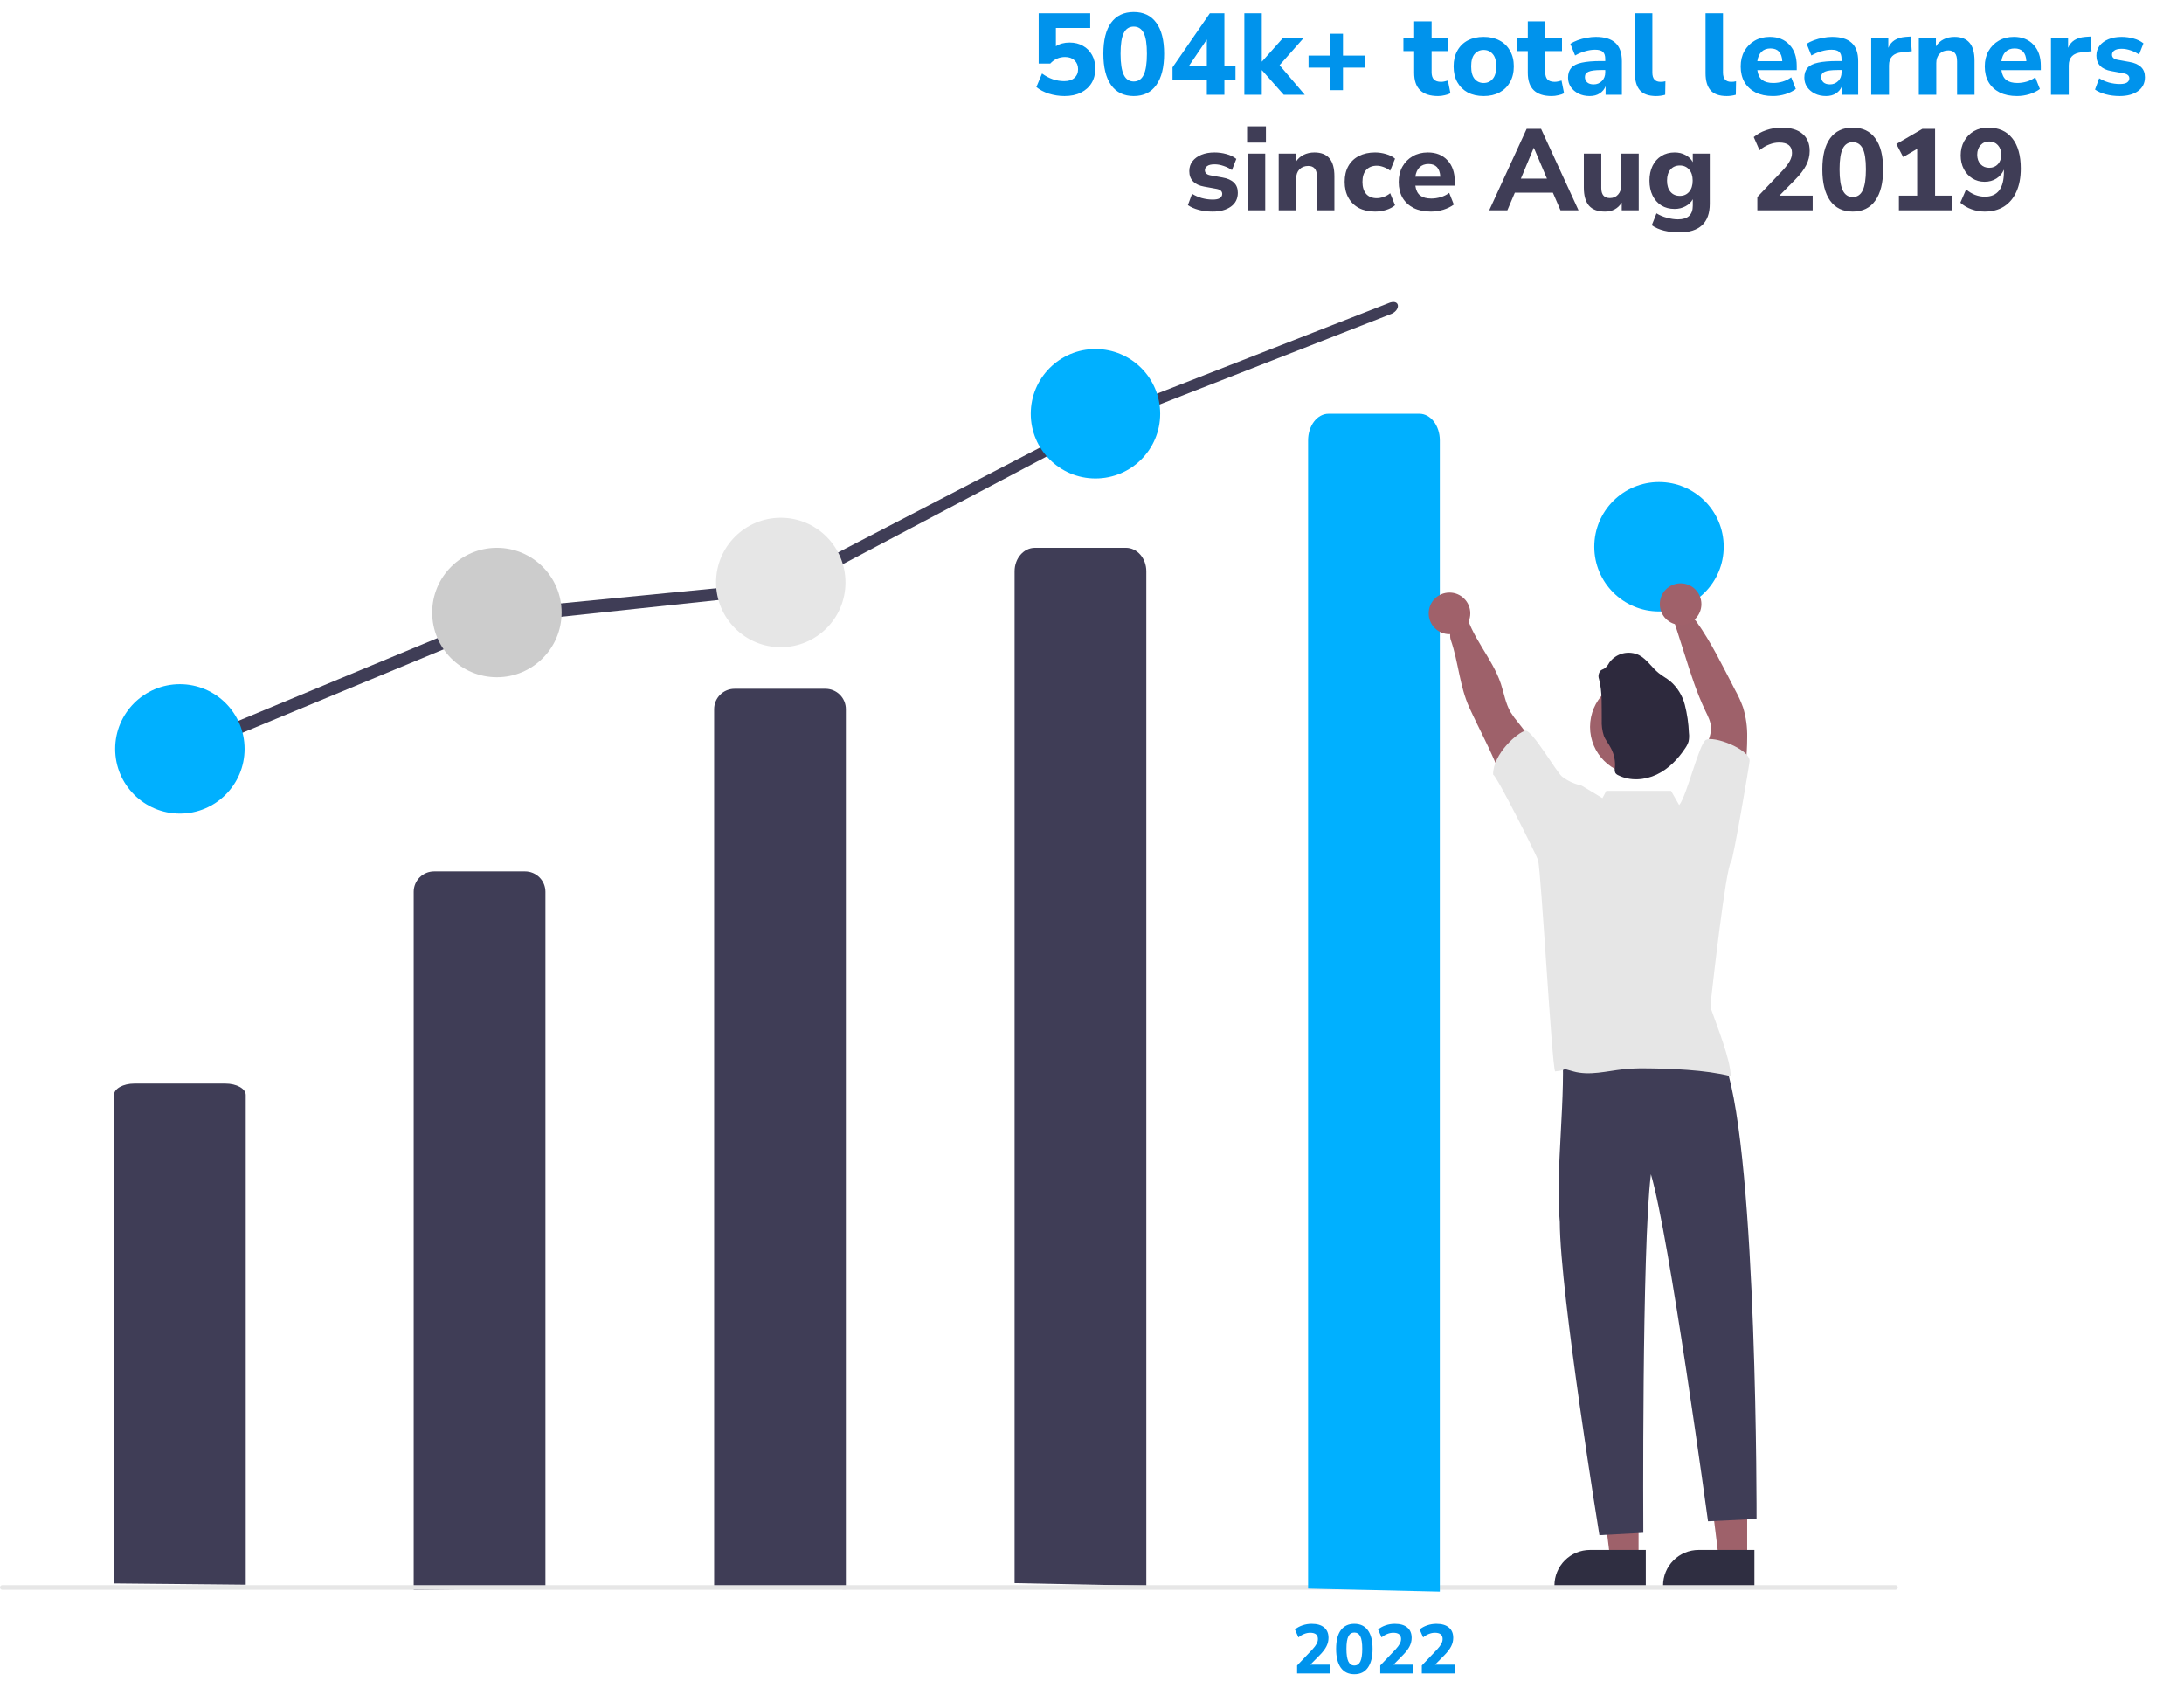
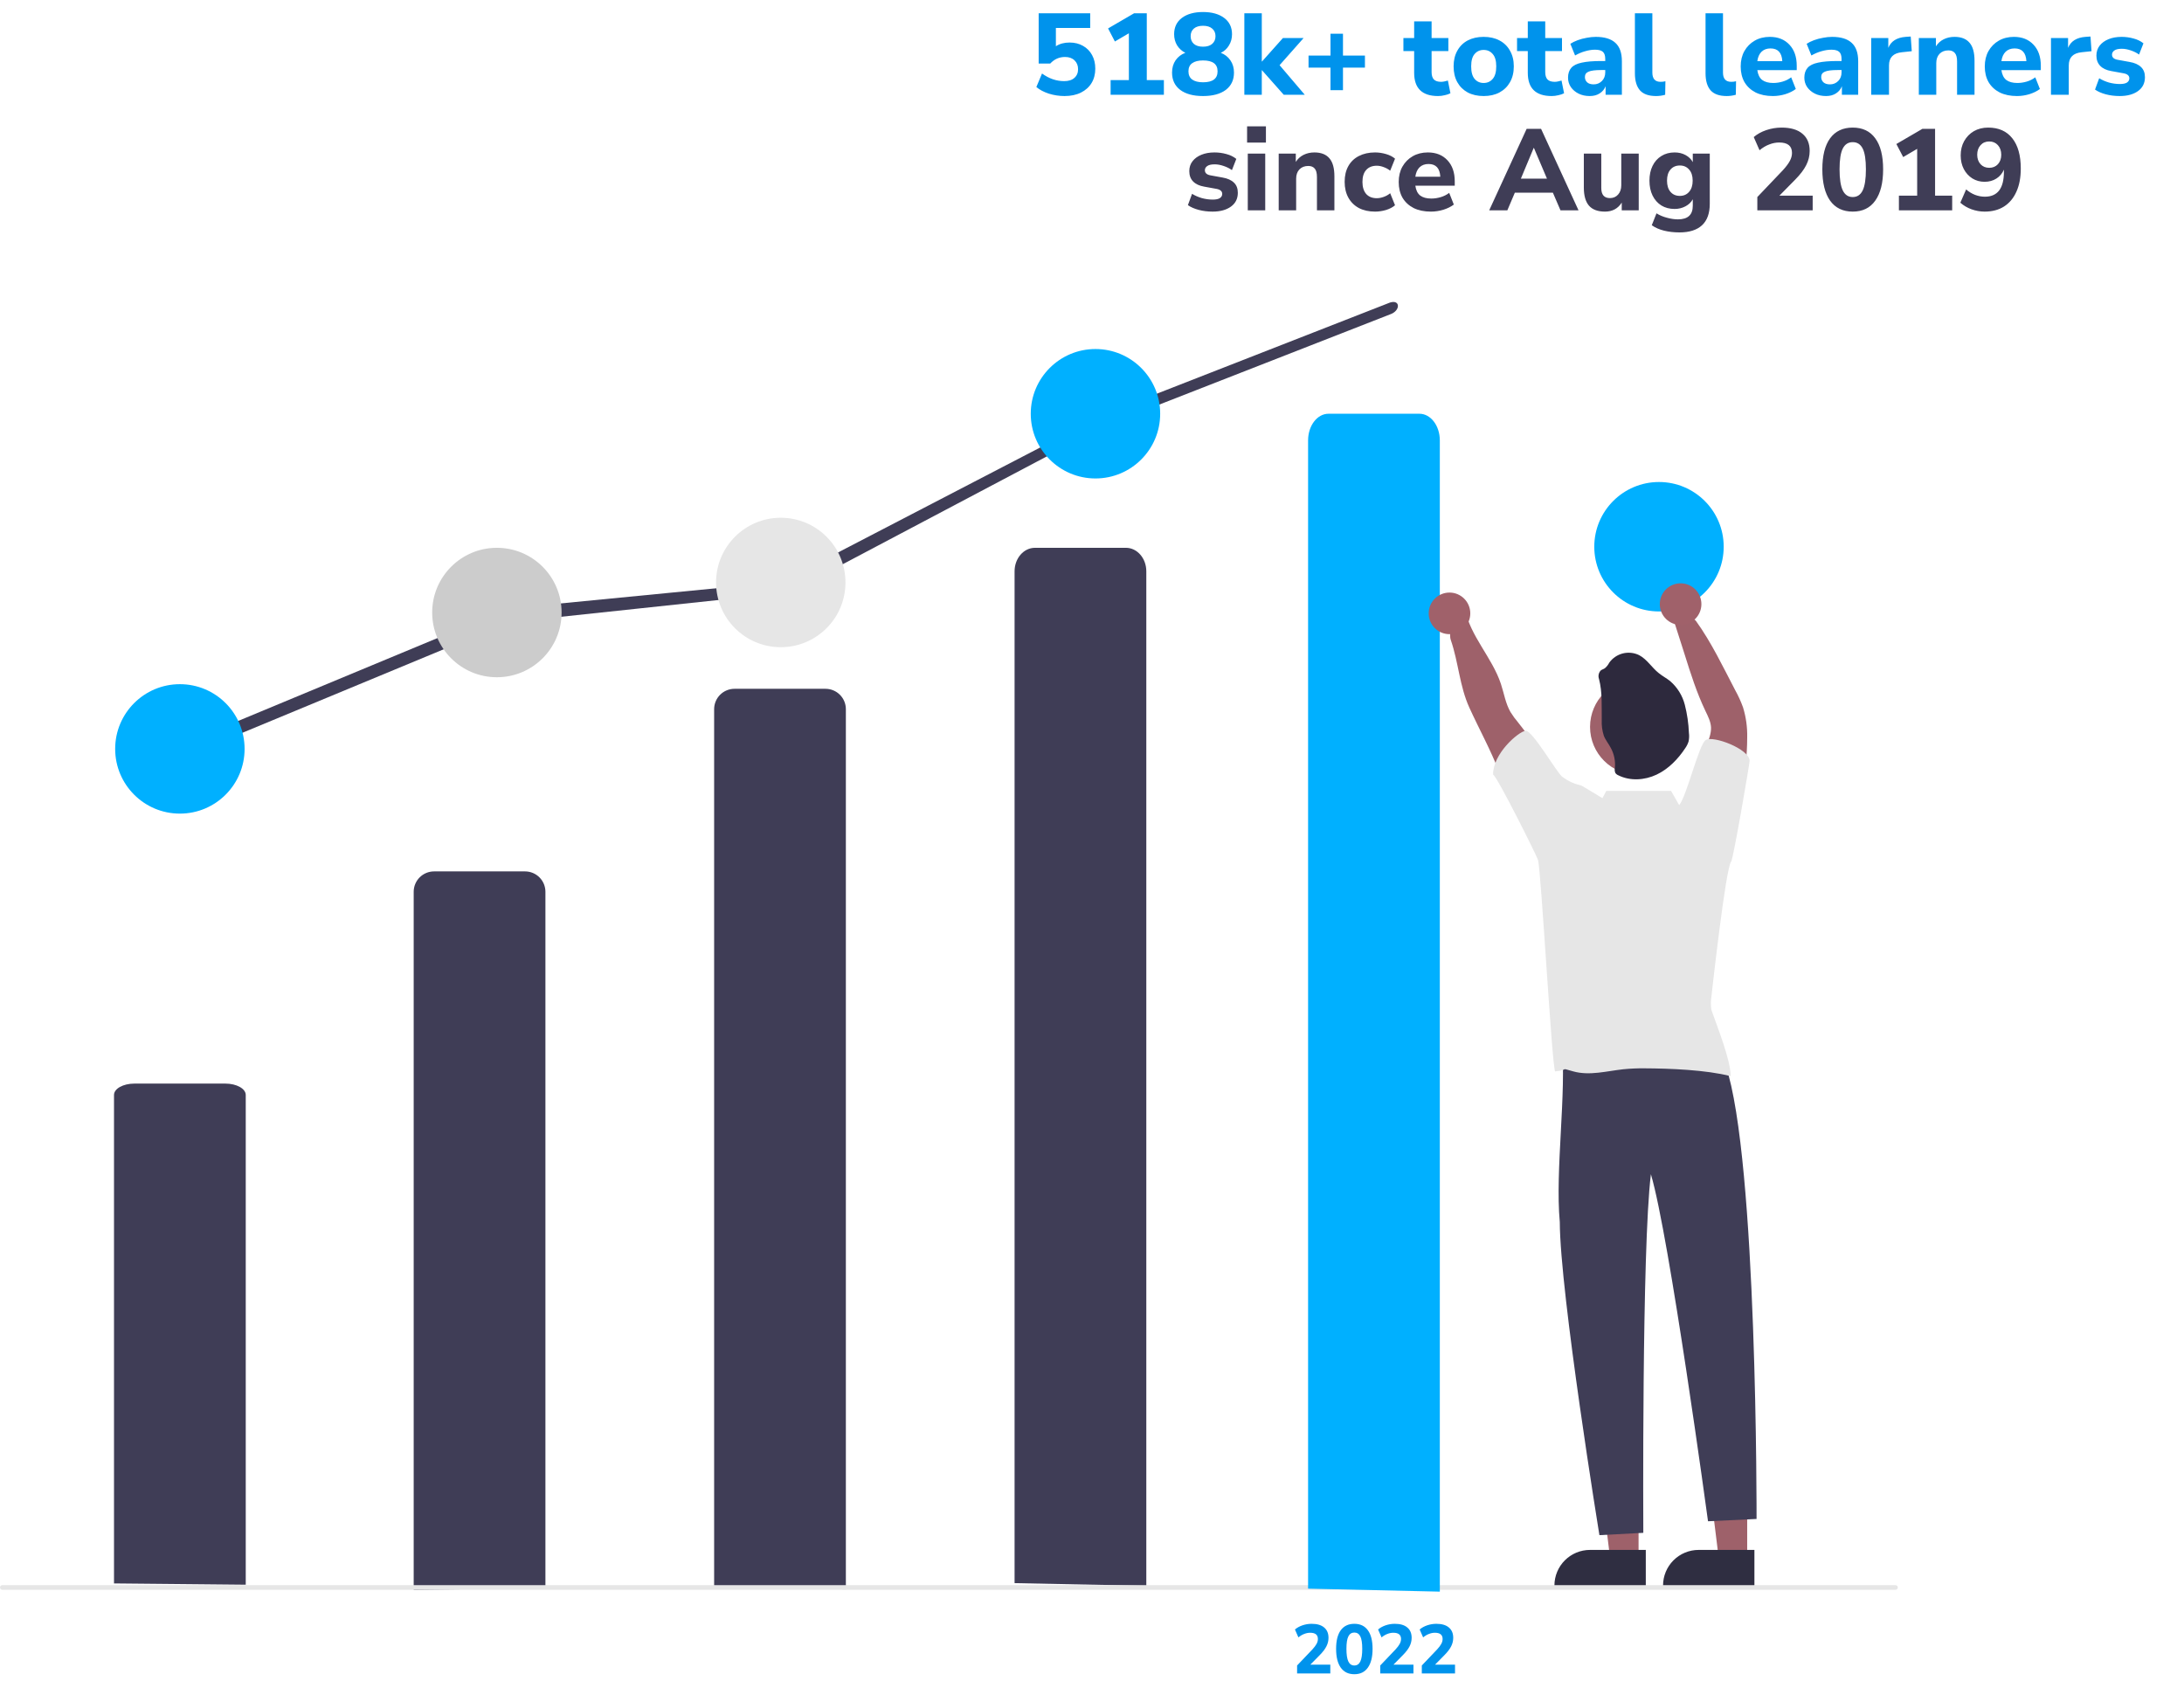
<svg xmlns="http://www.w3.org/2000/svg" width="945" height="733" viewBox="0 0 945 733" fill="none">
-   <path d="M460.624 41.55C458.291 41.55 456.008 41.2 453.774 40.5C451.574 39.767 449.791 38.817 448.424 37.65L450.874 31.8C453.874 34 457.074 35.1 460.474 35.1C462.374 35.1 463.841 34.633 464.874 33.7C465.941 32.767 466.474 31.517 466.474 29.95C466.474 28.35 465.958 27.067 464.924 26.1C463.924 25.133 462.558 24.65 460.824 24.65C458.324 24.65 456.191 25.6 454.424 27.5H449.424V5.75H471.724V12.1H456.874V20C458.508 18.933 460.474 18.4 462.774 18.4C465.008 18.4 466.958 18.883 468.624 19.85C470.291 20.783 471.591 22.1 472.524 23.8C473.458 25.5 473.924 27.467 473.924 29.7C473.924 32.067 473.391 34.133 472.324 35.9C471.258 37.667 469.724 39.05 467.724 40.05C465.724 41.05 463.358 41.55 460.624 41.55ZM490.555 41.55C486.288 41.55 483.021 39.967 480.755 36.8C478.521 33.633 477.405 29.117 477.405 23.25C477.405 17.383 478.521 12.917 480.755 9.85C483.021 6.75 486.288 5.2 490.555 5.2C494.821 5.2 498.071 6.75 500.305 9.85C502.571 12.917 503.705 17.383 503.705 23.25C503.705 29.117 502.571 33.633 500.305 36.8C498.071 39.967 494.821 41.55 490.555 41.55ZM490.555 35.25C492.488 35.25 493.921 34.3 494.855 32.4C495.788 30.467 496.255 27.417 496.255 23.25C496.255 19.083 495.788 16.083 494.855 14.25C493.921 12.417 492.488 11.5 490.555 11.5C488.621 11.5 487.188 12.417 486.255 14.25C485.321 16.083 484.855 19.083 484.855 23.25C484.855 27.417 485.321 30.467 486.255 32.4C487.188 34.3 488.621 35.25 490.555 35.25ZM522.185 41V34.7H507.335V29.15L523.485 5.75H529.785V28.6H534.585V34.7H529.785V41H522.185ZM522.185 28.6V17.1L514.385 28.6H522.185ZM538.416 41V5.75H545.966V26.6H546.066L555.116 16.45H564.066L553.666 28.2L564.566 41H555.466L546.066 30.4H545.966V41H538.416ZM575.696 39V29.25H566.196V24.05H575.696V14.6H581.096V24.05H590.596V29.25H581.096V39H575.696ZM622.243 41.55C615.343 41.55 611.893 38.2 611.893 31.5V22.1H607.243V16.45H611.893V9.25H619.443V16.45H626.693V22.1H619.443V31.2C619.443 32.6 619.76 33.65 620.393 34.35C621.06 35.05 622.11 35.4 623.543 35.4C623.976 35.4 624.426 35.35 624.893 35.25C625.393 35.15 625.926 35.017 626.493 34.85L627.593 40.35C626.893 40.717 626.06 41 625.093 41.2C624.126 41.433 623.176 41.55 622.243 41.55ZM641.964 41.55C639.33 41.55 637.03 41.033 635.064 40C633.13 38.933 631.63 37.45 630.564 35.55C629.497 33.617 628.964 31.333 628.964 28.7C628.964 26.1 629.497 23.85 630.564 21.95C631.63 20.017 633.13 18.533 635.064 17.5C637.03 16.467 639.33 15.95 641.964 15.95C644.597 15.95 646.88 16.467 648.814 17.5C650.78 18.533 652.297 20.017 653.364 21.95C654.464 23.85 655.014 26.1 655.014 28.7C655.014 31.333 654.464 33.617 653.364 35.55C652.297 37.45 650.78 38.933 648.814 40C646.88 41.033 644.597 41.55 641.964 41.55ZM641.964 35.9C643.564 35.9 644.864 35.317 645.864 34.15C646.897 32.983 647.414 31.167 647.414 28.7C647.414 26.267 646.897 24.483 645.864 23.35C644.864 22.183 643.564 21.6 641.964 21.6C640.364 21.6 639.064 22.183 638.064 23.35C637.064 24.483 636.564 26.267 636.564 28.7C636.564 31.167 637.064 32.983 638.064 34.15C639.064 35.317 640.364 35.9 641.964 35.9ZM671.413 41.55C664.513 41.55 661.063 38.2 661.063 31.5V22.1H656.413V16.45H661.063V9.25H668.613V16.45H675.863V22.1H668.613V31.2C668.613 32.6 668.93 33.65 669.563 34.35C670.23 35.05 671.28 35.4 672.713 35.4C673.146 35.4 673.596 35.35 674.063 35.25C674.563 35.15 675.096 35.017 675.663 34.85L676.763 40.35C676.063 40.717 675.23 41 674.263 41.2C673.296 41.433 672.346 41.55 671.413 41.55ZM687.878 41.55C686.044 41.55 684.428 41.2 683.028 40.5C681.628 39.8 680.511 38.85 679.678 37.65C678.878 36.45 678.478 35.1 678.478 33.6C678.478 31.833 678.944 30.417 679.878 29.35C680.811 28.283 682.328 27.533 684.428 27.1C686.528 26.633 689.311 26.4 692.778 26.4H694.578V25.55C694.578 24.083 694.244 23.05 693.578 22.45C692.911 21.817 691.778 21.5 690.178 21.5C688.844 21.5 687.428 21.717 685.928 22.15C684.461 22.55 682.994 23.167 681.528 24L679.478 18.95C680.344 18.383 681.394 17.867 682.628 17.4C683.894 16.933 685.211 16.583 686.578 16.35C687.944 16.083 689.244 15.95 690.478 15.95C694.278 15.95 697.111 16.817 698.978 18.55C700.844 20.25 701.778 22.9 701.778 26.5V41H694.728V37.3C694.228 38.6 693.378 39.633 692.178 40.4C691.011 41.167 689.578 41.55 687.878 41.55ZM689.578 36.5C690.978 36.5 692.161 36.017 693.128 35.05C694.094 34.083 694.578 32.833 694.578 31.3V30.3H692.828C690.261 30.3 688.444 30.533 687.378 31C686.311 31.433 685.778 32.2 685.778 33.3C685.778 34.233 686.094 35 686.728 35.6C687.394 36.2 688.344 36.5 689.578 36.5ZM716.56 41.55C713.393 41.55 711.076 40.733 709.61 39.1C708.143 37.433 707.41 34.967 707.41 31.7V5.75H714.96V31.4C714.96 34.067 716.143 35.4 718.51 35.4C718.876 35.4 719.226 35.383 719.56 35.35C719.926 35.317 720.276 35.25 720.61 35.15L720.51 41C719.243 41.367 717.926 41.55 716.56 41.55ZM747.126 41.55C743.96 41.55 741.643 40.733 740.176 39.1C738.71 37.433 737.976 34.967 737.976 31.7V5.75H745.526V31.4C745.526 34.067 746.71 35.4 749.076 35.4C749.443 35.4 749.793 35.383 750.126 35.35C750.493 35.317 750.843 35.25 751.176 35.15L751.076 41C749.81 41.367 748.493 41.55 747.126 41.55ZM767.132 41.55C764.232 41.55 761.732 41.033 759.632 40C757.566 38.933 755.966 37.45 754.832 35.55C753.732 33.617 753.182 31.35 753.182 28.75C753.182 26.217 753.716 24 754.782 22.1C755.882 20.167 757.366 18.667 759.232 17.6C761.132 16.5 763.316 15.95 765.782 15.95C769.349 15.95 772.182 17.083 774.282 19.35C776.382 21.583 777.432 24.617 777.432 28.45V30.35H760.382C760.649 32.283 761.349 33.7 762.482 34.6C763.649 35.467 765.249 35.9 767.282 35.9C768.616 35.9 769.966 35.7 771.332 35.3C772.699 34.9 773.932 34.283 775.032 33.45L777.032 38.5C775.799 39.433 774.282 40.183 772.482 40.75C770.716 41.283 768.932 41.55 767.132 41.55ZM766.082 20.95C764.482 20.95 763.182 21.433 762.182 22.4C761.216 23.367 760.616 24.717 760.382 26.45H771.182C770.982 22.783 769.282 20.95 766.082 20.95ZM790.124 41.55C788.29 41.55 786.674 41.2 785.274 40.5C783.874 39.8 782.757 38.85 781.924 37.65C781.124 36.45 780.724 35.1 780.724 33.6C780.724 31.833 781.19 30.417 782.124 29.35C783.057 28.283 784.574 27.533 786.674 27.1C788.774 26.633 791.557 26.4 795.024 26.4H796.824V25.55C796.824 24.083 796.49 23.05 795.824 22.45C795.157 21.817 794.024 21.5 792.424 21.5C791.09 21.5 789.674 21.717 788.174 22.15C786.707 22.55 785.24 23.167 783.774 24L781.724 18.95C782.59 18.383 783.64 17.867 784.874 17.4C786.14 16.933 787.457 16.583 788.824 16.35C790.19 16.083 791.49 15.95 792.724 15.95C796.524 15.95 799.357 16.817 801.224 18.55C803.09 20.25 804.024 22.9 804.024 26.5V41H796.974V37.3C796.474 38.6 795.624 39.633 794.424 40.4C793.257 41.167 791.824 41.55 790.124 41.55ZM791.824 36.5C793.224 36.5 794.407 36.017 795.374 35.05C796.34 34.083 796.824 32.833 796.824 31.3V30.3H795.074C792.507 30.3 790.69 30.533 789.624 31C788.557 31.433 788.024 32.2 788.024 33.3C788.024 34.233 788.34 35 788.974 35.6C789.64 36.2 790.59 36.5 791.824 36.5ZM809.656 41V16.45H817.056V20.7C818.223 17.833 820.723 16.25 824.556 15.95L826.756 15.8L827.206 22.15L822.956 22.6C819.223 22.967 817.356 24.867 817.356 28.3V41H809.656ZM830.261 41V16.45H837.661V20.05C838.495 18.717 839.611 17.7 841.011 17C842.411 16.3 843.978 15.95 845.711 15.95C848.611 15.95 850.778 16.8 852.211 18.5C853.645 20.167 854.361 22.75 854.361 26.25V41H846.811V26.6C846.811 24.9 846.495 23.683 845.861 22.95C845.228 22.183 844.295 21.8 843.061 21.8C841.461 21.8 840.178 22.3 839.211 23.3C838.278 24.3 837.811 25.633 837.811 27.3V41H830.261ZM872.748 41.55C869.848 41.55 867.348 41.033 865.248 40C863.181 38.933 861.581 37.45 860.448 35.55C859.348 33.617 858.798 31.35 858.798 28.75C858.798 26.217 859.331 24 860.398 22.1C861.498 20.167 862.981 18.667 864.848 17.6C866.748 16.5 868.931 15.95 871.398 15.95C874.964 15.95 877.798 17.083 879.898 19.35C881.998 21.583 883.048 24.617 883.048 28.45V30.35H865.998C866.264 32.283 866.964 33.7 868.098 34.6C869.264 35.467 870.864 35.9 872.898 35.9C874.231 35.9 875.581 35.7 876.948 35.3C878.314 34.9 879.548 34.283 880.648 33.45L882.648 38.5C881.414 39.433 879.898 40.183 878.098 40.75C876.331 41.283 874.548 41.55 872.748 41.55ZM871.698 20.95C870.098 20.95 868.798 21.433 867.798 22.4C866.831 23.367 866.231 24.717 865.998 26.45H876.798C876.598 22.783 874.898 20.95 871.698 20.95ZM887.439 41V16.45H894.839V20.7C896.006 17.833 898.506 16.25 902.339 15.95L904.539 15.8L904.989 22.15L900.739 22.6C897.006 22.967 895.139 24.867 895.139 28.3V41H887.439ZM917.2 41.55C915.034 41.55 913.017 41.3 911.15 40.8C909.284 40.3 907.734 39.617 906.5 38.75L908.3 33.85C909.534 34.617 910.934 35.233 912.5 35.7C914.1 36.133 915.684 36.35 917.25 36.35C918.65 36.35 919.684 36.133 920.35 35.7C921.017 35.233 921.35 34.633 921.35 33.9C921.35 32.733 920.5 32 918.8 31.7L913.55 30.75C911.45 30.383 909.85 29.633 908.75 28.5C907.65 27.367 907.1 25.883 907.1 24.05C907.1 22.383 907.567 20.95 908.5 19.75C909.434 18.55 910.717 17.617 912.35 16.95C913.984 16.283 915.867 15.95 918 15.95C919.767 15.95 921.484 16.183 923.15 16.65C924.817 17.083 926.25 17.783 927.45 18.75L925.55 23.6C924.55 22.867 923.35 22.267 921.95 21.8C920.584 21.333 919.3 21.1 918.1 21.1C916.6 21.1 915.517 21.35 914.85 21.85C914.184 22.317 913.85 22.917 913.85 23.65C913.85 24.817 914.634 25.55 916.2 25.85L921.45 26.8C923.617 27.167 925.267 27.9 926.4 29C927.534 30.067 928.1 31.533 928.1 33.4C928.1 35.967 927.1 37.967 925.1 39.4C923.1 40.833 920.467 41.55 917.2 41.55Z" fill="#0093EC" />
+   <path d="M460.624 41.55C458.291 41.55 456.008 41.2 453.774 40.5C451.574 39.767 449.791 38.817 448.424 37.65L450.874 31.8C453.874 34 457.074 35.1 460.474 35.1C462.374 35.1 463.841 34.633 464.874 33.7C465.941 32.767 466.474 31.517 466.474 29.95C466.474 28.35 465.958 27.067 464.924 26.1C463.924 25.133 462.558 24.65 460.824 24.65C458.324 24.65 456.191 25.6 454.424 27.5H449.424V5.75H471.724V12.1H456.874V20C458.508 18.933 460.474 18.4 462.774 18.4C465.008 18.4 466.958 18.883 468.624 19.85C470.291 20.783 471.591 22.1 472.524 23.8C473.458 25.5 473.924 27.467 473.924 29.7C473.924 32.067 473.391 34.133 472.324 35.9C471.258 37.667 469.724 39.05 467.724 40.05C465.724 41.05 463.358 41.55 460.624 41.55ZM480.555 41V34.65H488.455V14.4L482.405 17.95L479.455 12.3L490.705 5.75H496.205V34.65H503.605V41H480.555ZM520.535 41.55C516.335 41.55 513.052 40.667 510.685 38.9C508.318 37.1 507.135 34.6 507.135 31.4C507.135 29.333 507.652 27.55 508.685 26.05C509.752 24.55 511.152 23.483 512.885 22.85C511.418 22.117 510.235 21.05 509.335 19.65C508.468 18.217 508.035 16.6 508.035 14.8C508.035 11.8 509.152 9.45 511.385 7.75C513.652 6.05 516.702 5.2 520.535 5.2C524.368 5.2 527.418 6.05 529.685 7.75C531.952 9.45 533.085 11.8 533.085 14.8C533.085 16.633 532.635 18.267 531.735 19.7C530.868 21.133 529.702 22.183 528.235 22.85C529.968 23.517 531.352 24.6 532.385 26.1C533.418 27.6 533.935 29.367 533.935 31.4C533.935 34.6 532.752 37.1 530.385 38.9C528.018 40.667 524.735 41.55 520.535 41.55ZM520.535 20.2C522.235 20.2 523.552 19.8 524.485 19C525.452 18.167 525.935 17.05 525.935 15.65C525.935 14.25 525.452 13.15 524.485 12.35C523.552 11.55 522.235 11.15 520.535 11.15C518.835 11.15 517.518 11.55 516.585 12.35C515.652 13.15 515.185 14.25 515.185 15.65C515.185 17.05 515.652 18.167 516.585 19C517.518 19.8 518.835 20.2 520.535 20.2ZM520.535 35.6C524.735 35.6 526.835 34.017 526.835 30.85C526.835 27.717 524.735 26.15 520.535 26.15C518.502 26.15 516.935 26.55 515.835 27.35C514.768 28.117 514.235 29.283 514.235 30.85C514.235 32.417 514.768 33.6 515.835 34.4C516.935 35.2 518.502 35.6 520.535 35.6ZM538.416 41V5.75H545.966V26.6H546.066L555.116 16.45H564.066L553.666 28.2L564.566 41H555.466L546.066 30.4H545.966V41H538.416ZM575.696 39V29.25H566.196V24.05H575.696V14.6H581.096V24.05H590.596V29.25H581.096V39H575.696ZM622.243 41.55C615.343 41.55 611.893 38.2 611.893 31.5V22.1H607.243V16.45H611.893V9.25H619.443V16.45H626.693V22.1H619.443V31.2C619.443 32.6 619.76 33.65 620.393 34.35C621.06 35.05 622.11 35.4 623.543 35.4C623.976 35.4 624.426 35.35 624.893 35.25C625.393 35.15 625.926 35.017 626.493 34.85L627.593 40.35C626.893 40.717 626.06 41 625.093 41.2C624.126 41.433 623.176 41.55 622.243 41.55ZM641.964 41.55C639.33 41.55 637.03 41.033 635.064 40C633.13 38.933 631.63 37.45 630.564 35.55C629.497 33.617 628.964 31.333 628.964 28.7C628.964 26.1 629.497 23.85 630.564 21.95C631.63 20.017 633.13 18.533 635.064 17.5C637.03 16.467 639.33 15.95 641.964 15.95C644.597 15.95 646.88 16.467 648.814 17.5C650.78 18.533 652.297 20.017 653.364 21.95C654.464 23.85 655.014 26.1 655.014 28.7C655.014 31.333 654.464 33.617 653.364 35.55C652.297 37.45 650.78 38.933 648.814 40C646.88 41.033 644.597 41.55 641.964 41.55ZM641.964 35.9C643.564 35.9 644.864 35.317 645.864 34.15C646.897 32.983 647.414 31.167 647.414 28.7C647.414 26.267 646.897 24.483 645.864 23.35C644.864 22.183 643.564 21.6 641.964 21.6C640.364 21.6 639.064 22.183 638.064 23.35C637.064 24.483 636.564 26.267 636.564 28.7C636.564 31.167 637.064 32.983 638.064 34.15C639.064 35.317 640.364 35.9 641.964 35.9ZM671.413 41.55C664.513 41.55 661.063 38.2 661.063 31.5V22.1H656.413V16.45H661.063V9.25H668.613V16.45H675.863V22.1H668.613V31.2C668.613 32.6 668.93 33.65 669.563 34.35C670.23 35.05 671.28 35.4 672.713 35.4C673.146 35.4 673.596 35.35 674.063 35.25C674.563 35.15 675.096 35.017 675.663 34.85L676.763 40.35C676.063 40.717 675.23 41 674.263 41.2C673.296 41.433 672.346 41.55 671.413 41.55ZM687.878 41.55C686.044 41.55 684.428 41.2 683.028 40.5C681.628 39.8 680.511 38.85 679.678 37.65C678.878 36.45 678.478 35.1 678.478 33.6C678.478 31.833 678.944 30.417 679.878 29.35C680.811 28.283 682.328 27.533 684.428 27.1C686.528 26.633 689.311 26.4 692.778 26.4H694.578V25.55C694.578 24.083 694.244 23.05 693.578 22.45C692.911 21.817 691.778 21.5 690.178 21.5C688.844 21.5 687.428 21.717 685.928 22.15C684.461 22.55 682.994 23.167 681.528 24L679.478 18.95C680.344 18.383 681.394 17.867 682.628 17.4C683.894 16.933 685.211 16.583 686.578 16.35C687.944 16.083 689.244 15.95 690.478 15.95C694.278 15.95 697.111 16.817 698.978 18.55C700.844 20.25 701.778 22.9 701.778 26.5V41H694.728V37.3C694.228 38.6 693.378 39.633 692.178 40.4C691.011 41.167 689.578 41.55 687.878 41.55ZM689.578 36.5C690.978 36.5 692.161 36.017 693.128 35.05C694.094 34.083 694.578 32.833 694.578 31.3V30.3H692.828C690.261 30.3 688.444 30.533 687.378 31C686.311 31.433 685.778 32.2 685.778 33.3C685.778 34.233 686.094 35 686.728 35.6C687.394 36.2 688.344 36.5 689.578 36.5ZM716.56 41.55C713.393 41.55 711.076 40.733 709.61 39.1C708.143 37.433 707.41 34.967 707.41 31.7V5.75H714.96V31.4C714.96 34.067 716.143 35.4 718.51 35.4C718.876 35.4 719.226 35.383 719.56 35.35C719.926 35.317 720.276 35.25 720.61 35.15L720.51 41C719.243 41.367 717.926 41.55 716.56 41.55ZM747.126 41.55C743.96 41.55 741.643 40.733 740.176 39.1C738.71 37.433 737.976 34.967 737.976 31.7V5.75H745.526V31.4C745.526 34.067 746.71 35.4 749.076 35.4C749.443 35.4 749.793 35.383 750.126 35.35C750.493 35.317 750.843 35.25 751.176 35.15L751.076 41C749.81 41.367 748.493 41.55 747.126 41.55ZM767.132 41.55C764.232 41.55 761.732 41.033 759.632 40C757.566 38.933 755.966 37.45 754.832 35.55C753.732 33.617 753.182 31.35 753.182 28.75C753.182 26.217 753.716 24 754.782 22.1C755.882 20.167 757.366 18.667 759.232 17.6C761.132 16.5 763.316 15.95 765.782 15.95C769.349 15.95 772.182 17.083 774.282 19.35C776.382 21.583 777.432 24.617 777.432 28.45V30.35H760.382C760.649 32.283 761.349 33.7 762.482 34.6C763.649 35.467 765.249 35.9 767.282 35.9C768.616 35.9 769.966 35.7 771.332 35.3C772.699 34.9 773.932 34.283 775.032 33.45L777.032 38.5C775.799 39.433 774.282 40.183 772.482 40.75C770.716 41.283 768.932 41.55 767.132 41.55ZM766.082 20.95C764.482 20.95 763.182 21.433 762.182 22.4C761.216 23.367 760.616 24.717 760.382 26.45H771.182C770.982 22.783 769.282 20.95 766.082 20.95ZM790.124 41.55C788.29 41.55 786.674 41.2 785.274 40.5C783.874 39.8 782.757 38.85 781.924 37.65C781.124 36.45 780.724 35.1 780.724 33.6C780.724 31.833 781.19 30.417 782.124 29.35C783.057 28.283 784.574 27.533 786.674 27.1C788.774 26.633 791.557 26.4 795.024 26.4H796.824V25.55C796.824 24.083 796.49 23.05 795.824 22.45C795.157 21.817 794.024 21.5 792.424 21.5C791.09 21.5 789.674 21.717 788.174 22.15C786.707 22.55 785.24 23.167 783.774 24L781.724 18.95C782.59 18.383 783.64 17.867 784.874 17.4C786.14 16.933 787.457 16.583 788.824 16.35C790.19 16.083 791.49 15.95 792.724 15.95C796.524 15.95 799.357 16.817 801.224 18.55C803.09 20.25 804.024 22.9 804.024 26.5V41H796.974V37.3C796.474 38.6 795.624 39.633 794.424 40.4C793.257 41.167 791.824 41.55 790.124 41.55ZM791.824 36.5C793.224 36.5 794.407 36.017 795.374 35.05C796.34 34.083 796.824 32.833 796.824 31.3V30.3H795.074C792.507 30.3 790.69 30.533 789.624 31C788.557 31.433 788.024 32.2 788.024 33.3C788.024 34.233 788.34 35 788.974 35.6C789.64 36.2 790.59 36.5 791.824 36.5ZM809.656 41V16.45H817.056V20.7C818.223 17.833 820.723 16.25 824.556 15.95L826.756 15.8L827.206 22.15L822.956 22.6C819.223 22.967 817.356 24.867 817.356 28.3V41H809.656ZM830.261 41V16.45H837.661V20.05C838.495 18.717 839.611 17.7 841.011 17C842.411 16.3 843.978 15.95 845.711 15.95C848.611 15.95 850.778 16.8 852.211 18.5C853.645 20.167 854.361 22.75 854.361 26.25V41H846.811V26.6C846.811 24.9 846.495 23.683 845.861 22.95C845.228 22.183 844.295 21.8 843.061 21.8C841.461 21.8 840.178 22.3 839.211 23.3C838.278 24.3 837.811 25.633 837.811 27.3V41H830.261ZM872.748 41.55C869.848 41.55 867.348 41.033 865.248 40C863.181 38.933 861.581 37.45 860.448 35.55C859.348 33.617 858.798 31.35 858.798 28.75C858.798 26.217 859.331 24 860.398 22.1C861.498 20.167 862.981 18.667 864.848 17.6C866.748 16.5 868.931 15.95 871.398 15.95C874.964 15.95 877.798 17.083 879.898 19.35C881.998 21.583 883.048 24.617 883.048 28.45V30.35H865.998C866.264 32.283 866.964 33.7 868.098 34.6C869.264 35.467 870.864 35.9 872.898 35.9C874.231 35.9 875.581 35.7 876.948 35.3C878.314 34.9 879.548 34.283 880.648 33.45L882.648 38.5C881.414 39.433 879.898 40.183 878.098 40.75C876.331 41.283 874.548 41.55 872.748 41.55ZM871.698 20.95C870.098 20.95 868.798 21.433 867.798 22.4C866.831 23.367 866.231 24.717 865.998 26.45H876.798C876.598 22.783 874.898 20.95 871.698 20.95ZM887.439 41V16.45H894.839V20.7C896.006 17.833 898.506 16.25 902.339 15.95L904.539 15.8L904.989 22.15L900.739 22.6C897.006 22.967 895.139 24.867 895.139 28.3V41H887.439ZM917.2 41.55C915.034 41.55 913.017 41.3 911.15 40.8C909.284 40.3 907.734 39.617 906.5 38.75L908.3 33.85C909.534 34.617 910.934 35.233 912.5 35.7C914.1 36.133 915.684 36.35 917.25 36.35C918.65 36.35 919.684 36.133 920.35 35.7C921.017 35.233 921.35 34.633 921.35 33.9C921.35 32.733 920.5 32 918.8 31.7L913.55 30.75C911.45 30.383 909.85 29.633 908.75 28.5C907.65 27.367 907.1 25.883 907.1 24.05C907.1 22.383 907.567 20.95 908.5 19.75C909.434 18.55 910.717 17.617 912.35 16.95C913.984 16.283 915.867 15.95 918 15.95C919.767 15.95 921.484 16.183 923.15 16.65C924.817 17.083 926.25 17.783 927.45 18.75L925.55 23.6C924.55 22.867 923.35 22.267 921.95 21.8C920.584 21.333 919.3 21.1 918.1 21.1C916.6 21.1 915.517 21.35 914.85 21.85C914.184 22.317 913.85 22.917 913.85 23.65C913.85 24.817 914.634 25.55 916.2 25.85L921.45 26.8C923.617 27.167 925.267 27.9 926.4 29C927.534 30.067 928.1 31.533 928.1 33.4C928.1 35.967 927.1 37.967 925.1 39.4C923.1 40.833 920.467 41.55 917.2 41.55Z" fill="#0093EC" />
  <path d="M524.696 91.55C522.529 91.55 520.512 91.3 518.646 90.8C516.779 90.3 515.229 89.617 513.996 88.75L515.796 83.85C517.029 84.617 518.429 85.233 519.996 85.7C521.596 86.133 523.179 86.35 524.746 86.35C526.146 86.35 527.179 86.133 527.846 85.7C528.512 85.233 528.846 84.633 528.846 83.9C528.846 82.733 527.996 82 526.296 81.7L521.046 80.75C518.946 80.383 517.346 79.633 516.246 78.5C515.146 77.367 514.596 75.883 514.596 74.05C514.596 72.383 515.062 70.95 515.996 69.75C516.929 68.55 518.212 67.617 519.846 66.95C521.479 66.283 523.362 65.95 525.496 65.95C527.262 65.95 528.979 66.183 530.646 66.65C532.312 67.083 533.746 67.783 534.946 68.75L533.046 73.6C532.046 72.867 530.846 72.267 529.446 71.8C528.079 71.333 526.796 71.1 525.596 71.1C524.096 71.1 523.012 71.35 522.346 71.85C521.679 72.317 521.346 72.917 521.346 73.65C521.346 74.817 522.129 75.55 523.696 75.85L528.946 76.8C531.112 77.167 532.762 77.9 533.896 79C535.029 80.067 535.596 81.533 535.596 83.4C535.596 85.967 534.596 87.967 532.596 89.4C530.596 90.833 527.962 91.55 524.696 91.55ZM539.605 61.7V54.65H547.755V61.7H539.605ZM539.905 91V66.45H547.455V91H539.905ZM553.284 91V66.45H560.684V70.05C561.517 68.717 562.634 67.7 564.034 67C565.434 66.3 567 65.95 568.734 65.95C571.634 65.95 573.8 66.8 575.234 68.5C576.667 70.167 577.384 72.75 577.384 76.25V91H569.834V76.6C569.834 74.9 569.517 73.683 568.884 72.95C568.25 72.183 567.317 71.8 566.084 71.8C564.484 71.8 563.2 72.3 562.234 73.3C561.3 74.3 560.834 75.633 560.834 77.3V91H553.284ZM594.97 91.55C592.303 91.55 589.97 91.033 587.97 90C586.003 88.933 584.487 87.433 583.42 85.5C582.353 83.567 581.82 81.283 581.82 78.65C581.82 76.017 582.353 73.75 583.42 71.85C584.487 69.95 586.003 68.5 587.97 67.5C589.97 66.467 592.303 65.95 594.97 65.95C596.537 65.95 598.12 66.183 599.72 66.65C601.32 67.117 602.62 67.783 603.62 68.65L601.52 73.85C600.687 73.183 599.753 72.667 598.72 72.3C597.687 71.9 596.687 71.7 595.72 71.7C593.753 71.7 592.22 72.317 591.12 73.55C590.053 74.75 589.52 76.467 589.52 78.7C589.52 80.9 590.053 82.633 591.12 83.9C592.22 85.133 593.753 85.75 595.72 85.75C596.653 85.75 597.637 85.567 598.67 85.2C599.737 84.833 600.687 84.3 601.52 83.6L603.62 88.8C602.62 89.667 601.32 90.35 599.72 90.85C598.12 91.317 596.537 91.55 594.97 91.55ZM619.159 91.55C616.259 91.55 613.759 91.033 611.659 90C609.592 88.933 607.992 87.45 606.859 85.55C605.759 83.617 605.209 81.35 605.209 78.75C605.209 76.217 605.742 74 606.809 72.1C607.909 70.167 609.392 68.667 611.259 67.6C613.159 66.5 615.342 65.95 617.809 65.95C621.375 65.95 624.209 67.083 626.309 69.35C628.409 71.583 629.459 74.617 629.459 78.45V80.35H612.409C612.675 82.283 613.375 83.7 614.509 84.6C615.675 85.467 617.275 85.9 619.309 85.9C620.642 85.9 621.992 85.7 623.359 85.3C624.725 84.9 625.959 84.283 627.059 83.45L629.059 88.5C627.825 89.433 626.309 90.183 624.509 90.75C622.742 91.283 620.959 91.55 619.159 91.55ZM618.109 70.95C616.509 70.95 615.209 71.433 614.209 72.4C613.242 73.367 612.642 74.717 612.409 76.45H623.209C623.009 72.783 621.309 70.95 618.109 70.95ZM644.366 91L660.566 55.75H666.816L683.016 91H675.216L671.916 83.35H655.466L652.216 91H644.366ZM663.616 64L658.066 77.3H669.366L663.716 64H663.616ZM694.463 91.55C691.329 91.55 689.013 90.683 687.513 88.95C686.046 87.217 685.313 84.617 685.313 81.15V66.45H692.863V81.35C692.863 84.25 694.113 85.7 696.613 85.7C698.046 85.7 699.213 85.2 700.113 84.2C701.046 83.167 701.513 81.817 701.513 80.15V66.45H709.063V91H701.713V87.65C700.079 90.25 697.663 91.55 694.463 91.55ZM726.705 100.55C724.338 100.55 722.122 100.3 720.055 99.8C718.022 99.3 716.238 98.517 714.705 97.45L716.755 92.3C718.088 93.133 719.588 93.767 721.255 94.2C722.955 94.667 724.555 94.9 726.055 94.9C730.322 94.9 732.455 92.933 732.455 89V86.2C731.788 87.467 730.738 88.483 729.305 89.25C727.872 90.017 726.305 90.4 724.605 90.4C722.405 90.4 720.488 89.9 718.855 88.9C717.222 87.867 715.955 86.433 715.055 84.6C714.155 82.767 713.705 80.617 713.705 78.15C713.705 75.717 714.155 73.583 715.055 71.75C715.955 69.917 717.222 68.5 718.855 67.5C720.488 66.467 722.405 65.95 724.605 65.95C726.372 65.95 727.955 66.333 729.355 67.1C730.755 67.867 731.788 68.883 732.455 70.15V66.45H739.805V88.15C739.805 92.283 738.688 95.383 736.455 97.45C734.222 99.517 730.972 100.55 726.705 100.55ZM726.855 84.75C728.522 84.75 729.855 84.167 730.855 83C731.888 81.833 732.405 80.217 732.405 78.15C732.405 76.083 731.888 74.483 730.855 73.35C729.855 72.183 728.522 71.6 726.855 71.6C725.155 71.6 723.805 72.183 722.805 73.35C721.805 74.483 721.305 76.083 721.305 78.15C721.305 80.217 721.805 81.833 722.805 83C723.805 84.167 725.155 84.75 726.855 84.75ZM760.383 91V85.25L771.433 73.65C772.833 72.117 773.833 70.783 774.433 69.65C775.066 68.483 775.383 67.317 775.383 66.15C775.383 63.15 773.533 61.65 769.833 61.65C768.399 61.65 766.966 61.933 765.533 62.5C764.099 63.033 762.699 63.867 761.333 65L758.833 59.3C760.299 58.033 762.099 57.033 764.233 56.3C766.399 55.567 768.616 55.2 770.883 55.2C774.816 55.2 777.816 56.083 779.883 57.85C781.983 59.583 783.033 62.067 783.033 65.3C783.033 67.433 782.533 69.483 781.533 71.45C780.566 73.383 778.966 75.483 776.733 77.75L769.933 84.65H784.333V91H760.383ZM801.663 91.55C797.396 91.55 794.13 89.967 791.863 86.8C789.63 83.633 788.513 79.117 788.513 73.25C788.513 67.383 789.63 62.917 791.863 59.85C794.13 56.75 797.396 55.2 801.663 55.2C805.93 55.2 809.18 56.75 811.413 59.85C813.68 62.917 814.813 67.383 814.813 73.25C814.813 79.117 813.68 83.633 811.413 86.8C809.18 89.967 805.93 91.55 801.663 91.55ZM801.663 85.25C803.596 85.25 805.03 84.3 805.963 82.4C806.896 80.467 807.363 77.417 807.363 73.25C807.363 69.083 806.896 66.083 805.963 64.25C805.03 62.417 803.596 61.5 801.663 61.5C799.73 61.5 798.296 62.417 797.363 64.25C796.43 66.083 795.963 69.083 795.963 73.25C795.963 77.417 796.43 80.467 797.363 82.4C798.296 84.3 799.73 85.25 801.663 85.25ZM821.644 91V84.65H829.544V64.4L823.494 67.95L820.544 62.3L831.794 55.75H837.294V84.65H844.694V91H821.644ZM858.724 91.55C856.824 91.55 854.941 91.217 853.074 90.55C851.241 89.883 849.624 88.933 848.224 87.7L850.724 81.95C851.924 82.983 853.207 83.767 854.574 84.3C855.974 84.833 857.391 85.1 858.824 85.1C864.324 85.1 867.074 81.517 867.074 74.35V73.4C866.374 75.033 865.291 76.317 863.824 77.25C862.357 78.183 860.657 78.65 858.724 78.65C856.757 78.65 854.991 78.167 853.424 77.2C851.857 76.2 850.624 74.85 849.724 73.15C848.824 71.417 848.374 69.45 848.374 67.25C848.374 64.917 848.874 62.85 849.874 61.05C850.907 59.217 852.307 57.783 854.074 56.75C855.874 55.717 857.941 55.2 860.274 55.2C864.807 55.2 868.291 56.75 870.724 59.85C873.157 62.917 874.374 67.267 874.374 72.9C874.374 76.833 873.741 80.183 872.474 82.95C871.241 85.717 869.457 87.85 867.124 89.35C864.791 90.817 861.991 91.55 858.724 91.55ZM860.724 72.6C862.257 72.6 863.507 72.083 864.474 71.05C865.441 69.983 865.924 68.617 865.924 66.95C865.924 65.25 865.441 63.867 864.474 62.8C863.507 61.733 862.257 61.2 860.724 61.2C859.191 61.2 857.941 61.733 856.974 62.8C856.007 63.867 855.524 65.25 855.524 66.95C855.524 68.617 856.007 69.983 856.974 71.05C857.941 72.083 859.191 72.6 860.724 72.6Z" fill="#3F3D56" />
  <path d="M561.243 724V720.55L567.873 713.59C568.713 712.67 569.313 711.87 569.673 711.19C570.053 710.49 570.243 709.79 570.243 709.09C570.243 707.29 569.133 706.39 566.913 706.39C566.053 706.39 565.193 706.56 564.333 706.9C563.473 707.22 562.633 707.72 561.813 708.4L560.313 704.98C561.193 704.22 562.273 703.62 563.553 703.18C564.853 702.74 566.183 702.52 567.543 702.52C569.903 702.52 571.703 703.05 572.943 704.11C574.203 705.15 574.833 706.64 574.833 708.58C574.833 709.86 574.533 711.09 573.933 712.27C573.353 713.43 572.393 714.69 571.053 716.05L566.973 720.19H575.613V724H561.243ZM586.012 724.33C583.452 724.33 581.492 723.38 580.132 721.48C578.792 719.58 578.122 716.87 578.122 713.35C578.122 709.83 578.792 707.15 580.132 705.31C581.492 703.45 583.452 702.52 586.012 702.52C588.572 702.52 590.522 703.45 591.862 705.31C593.222 707.15 593.902 709.83 593.902 713.35C593.902 716.87 593.222 719.58 591.862 721.48C590.522 723.38 588.572 724.33 586.012 724.33ZM586.012 720.55C587.172 720.55 588.032 719.98 588.592 718.84C589.152 717.68 589.432 715.85 589.432 713.35C589.432 710.85 589.152 709.05 588.592 707.95C588.032 706.85 587.172 706.3 586.012 706.3C584.852 706.3 583.992 706.85 583.432 707.95C582.872 709.05 582.592 710.85 582.592 713.35C582.592 715.85 582.872 717.68 583.432 718.84C583.992 719.98 584.852 720.55 586.012 720.55ZM597.22 724V720.55L603.85 713.59C604.69 712.67 605.29 711.87 605.65 711.19C606.03 710.49 606.22 709.79 606.22 709.09C606.22 707.29 605.11 706.39 602.89 706.39C602.03 706.39 601.17 706.56 600.31 706.9C599.45 707.22 598.61 707.72 597.79 708.4L596.29 704.98C597.17 704.22 598.25 703.62 599.53 703.18C600.83 702.74 602.16 702.52 603.52 702.52C605.88 702.52 607.68 703.05 608.92 704.11C610.18 705.15 610.81 706.64 610.81 708.58C610.81 709.86 610.51 711.09 609.91 712.27C609.33 713.43 608.37 714.69 607.03 716.05L602.95 720.19H611.59V724H597.22ZM615.208 724V720.55L621.838 713.59C622.678 712.67 623.278 711.87 623.638 711.19C624.018 710.49 624.208 709.79 624.208 709.09C624.208 707.29 623.098 706.39 620.878 706.39C620.018 706.39 619.158 706.56 618.298 706.9C617.438 707.22 616.598 707.72 615.778 708.4L614.278 704.98C615.158 704.22 616.238 703.62 617.518 703.18C618.818 702.74 620.148 702.52 621.508 702.52C623.868 702.52 625.668 703.05 626.908 704.11C628.168 705.15 628.798 706.64 628.798 708.58C628.798 709.86 628.498 711.09 627.898 712.27C627.318 713.43 626.358 714.69 625.018 716.05L620.938 720.19H629.578V724H615.208Z" fill="#0093EC" />
  <path d="M755.994 674.556L743.734 674.555L737.902 627.268H755.996L755.994 674.556Z" fill="#9E616A" />
  <path d="M759.121 686.44L719.59 686.438V685.938C719.59 681.858 721.211 677.944 724.097 675.059C726.982 672.174 730.896 670.552 734.976 670.552H734.977L759.121 670.553L759.121 686.44Z" fill="#2F2E41" />
  <path d="M708.994 674.556L696.734 674.555L690.902 627.268H708.996L708.994 674.556Z" fill="#9E616A" />
  <path d="M712.121 686.44L672.59 686.438V685.938C672.59 681.858 674.211 677.944 677.097 675.059C679.982 672.174 683.896 670.552 687.976 670.552H687.977L712.121 670.553L712.121 686.44Z" fill="#2F2E41" />
  <path d="M309 686.63V306.82C309 304.481 309.929 302.237 311.583 300.583C313.237 298.929 315.481 298 317.82 298H357.18C359.519 298 361.763 298.929 363.417 300.583C365.071 302.237 366 304.481 366 306.82V687.62L309 686.63Z" fill="#3F3D56" />
  <path d="M179 687.82V385.82C179 383.481 179.929 381.237 181.583 379.583C183.237 377.929 185.481 377 187.82 377H227.18C229.519 377 231.763 377.929 233.417 379.583C235.071 381.237 236 383.481 236 385.82V687.17L179 687.82Z" fill="#3F3D56" />
  <path d="M80.391 327.259C79.811 327.258 79.245 327.091 78.758 326.775C78.272 326.46 77.888 326.01 77.652 325.481C77.416 324.952 77.338 324.366 77.428 323.794C77.518 323.222 77.771 322.687 78.158 322.256L220.06 263.259L338.06 251.759L477.702 179.259L601.484 130.877C606 129.5 606 134.5 601.484 136.006L477.702 184.382L341.502 256.323L220.06 269.259L82.625 326.261C82.344 326.575 82 326.827 81.615 326.999C81.23 327.171 80.812 327.259 80.391 327.259Z" fill="#3F3D56" />
  <path d="M77.832 352C93.296 352 105.832 339.464 105.832 324C105.832 308.536 93.296 296 77.832 296C62.368 296 49.832 308.536 49.832 324C49.832 339.464 62.368 352 77.832 352Z" fill="#00B0FF" />
  <path d="M215 293C230.464 293 243 280.464 243 265C243 249.536 230.464 237 215 237C199.536 237 187 249.536 187 265C187 280.464 199.536 293 215 293Z" fill="#CCCCCC" />
  <path d="M337.832 280C353.296 280 365.832 267.464 365.832 252C365.832 236.536 353.296 224 337.832 224C322.368 224 309.832 236.536 309.832 252C309.832 267.464 322.368 280 337.832 280Z" fill="#E6E6E6" />
  <path d="M474 207C489.464 207 502 194.464 502 179C502 163.536 489.464 151 474 151C458.536 151 446 163.536 446 179C446 194.464 458.536 207 474 207Z" fill="#00B0FF" />
  <path d="M717.832 264.535C733.296 264.535 745.832 251.999 745.832 236.535C745.832 221.071 733.296 208.535 717.832 208.535C702.368 208.535 689.832 221.071 689.832 236.535C689.832 251.999 702.368 264.535 717.832 264.535Z" fill="#00B0FF" />
  <path d="M707.932 454.656C718.412 455.918 745.211 446.358 746.663 460.902C760.457 501.507 760.048 657.159 760.048 657.159L739.048 658.159C739.048 658.159 722.267 534.484 714.332 508.026C710.35 540.185 711.048 663.159 711.048 663.159L692.048 664.159C692.048 664.159 675.005 559.441 674.908 528.706C672.836 506.192 677.916 472.83 675.742 451.066C686.133 454.359 697.071 455.579 707.932 454.656L707.932 454.656Z" fill="#3F3D56" />
  <path d="M439 684.92V247.166C439 241.552 442.949 237 447.82 237H487.18C492.051 237 496 241.551 496 247.166V686.066L439 684.92Z" fill="#3F3D56" />
  <path d="M672.282 336.856C668.079 328.263 662.945 320.158 656.972 312.686C655.724 311.227 654.587 309.676 653.572 308.046C651.422 304.316 650.782 299.936 649.422 295.856C645.622 284.416 636.142 275.226 633.832 263.396C632.992 259.096 625.896 271.594 627.762 276.926C631.092 286.576 631.522 296.796 635.762 306.116C640.002 315.436 644.982 324.376 648.642 333.906C650.722 339.316 652.382 344.906 655.432 349.906C658.482 354.906 663.242 359.096 668.992 359.846C668.953 356.221 669.504 352.614 670.622 349.166C671.872 345.226 674.092 340.586 672.282 336.856Z" fill="#9E616A" />
  <path d="M735.192 343.336C734.935 336.265 736.038 329.211 738.442 322.556C739.362 320.006 740.442 317.416 740.352 314.706C740.222 312.186 739.022 309.876 737.932 307.596C734.172 299.746 731.532 291.426 728.932 283.126L723.932 267.476C722.302 266.281 731.822 265.866 733.852 268.676C740.492 277.896 745.522 288.486 750.782 298.556C752.124 300.956 753.267 303.461 754.202 306.046C755.487 310.236 756.094 314.604 756.002 318.986C756.002 327.176 754.922 335.336 753.802 343.456C753.092 348.546 752.162 354.086 748.312 357.456C744.312 352.336 740.292 347.336 735.192 343.336Z" fill="#9E616A" />
  <path d="M708.752 335.234C720.212 335.234 729.502 325.944 729.502 314.484C729.502 303.024 720.212 293.734 708.752 293.734C697.292 293.734 688.002 303.024 688.002 314.484C688.002 325.944 697.292 335.234 708.752 335.234Z" fill="#9E616A" />
  <path d="M691.884 293.782C691.651 293.152 691.598 292.47 691.733 291.812C691.867 291.154 692.182 290.547 692.643 290.059C693.162 289.65 693.85 289.498 694.405 289.108C695.195 288.444 695.841 287.627 696.305 286.705C697.722 284.722 699.796 283.304 702.159 282.704C704.522 282.104 707.022 282.361 709.214 283.428C712.643 285.223 714.713 288.817 717.763 291.237C719.311 292.491 721.107 293.421 722.665 294.675C725.784 297.37 728.002 300.958 729.019 304.953C730.03 308.922 730.621 312.986 730.781 317.078C730.943 318.306 730.895 319.552 730.639 320.764C730.323 321.78 729.852 322.741 729.243 323.614C726.108 328.363 721.976 332.676 716.799 335.127C711.622 337.577 705.324 337.976 700.219 335.412C699.705 335.204 699.262 334.851 698.946 334.395C698.656 333.702 698.586 332.936 698.747 332.201C699.024 329.298 698.45 326.377 697.094 323.795C696.144 321.895 694.719 320.261 693.959 318.295C693.253 316.095 692.95 313.784 693.066 311.476C692.976 305.494 693.382 299.539 691.884 293.782Z" fill="#2D293D" />
  <path d="M49.331 685.05V473.709C49.331 470.999 53.28 468.801 58.151 468.801H97.511C102.382 468.801 106.331 471.001 106.331 473.709V685.601L49.331 685.05Z" fill="#3F3D56" />
  <path d="M820.169 687.802H1C0.735 687.802 0.48 687.697 0.293 687.509C0.105 687.322 0 687.067 0 686.802C0 686.537 0.105 686.282 0.293 686.095C0.48 685.907 0.735 685.802 1 685.802H820.168C820.433 685.802 820.688 685.907 820.875 686.095C821.063 686.282 821.168 686.537 821.168 686.802C821.168 687.067 821.063 687.322 820.875 687.509C820.688 687.697 820.433 687.802 820.168 687.802H820.169Z" fill="#E6E6E6" />
  <path d="M566 687.306V190.536C566 184.165 569.949 179 574.82 179H614.18C619.051 179 623 184.165 623 190.536V688.601L566 687.306Z" fill="#00B0FF" />
  <path d="M627.182 274.365C632.153 274.365 636.182 270.336 636.182 265.365C636.182 260.395 632.153 256.365 627.182 256.365C622.212 256.365 618.182 260.395 618.182 265.365C618.182 270.336 622.212 274.365 627.182 274.365Z" fill="#A0616A" />
  <path d="M727.182 270.365C732.153 270.365 736.182 266.336 736.182 261.365C736.182 256.395 732.153 252.365 727.182 252.365C722.212 252.365 718.182 256.395 718.182 261.365C718.182 266.336 722.212 270.365 727.182 270.365Z" fill="#A0616A" />
  <path d="M749.052 372.776C749.93 371.972 757.09 330.102 757.048 329.159C756.937 324 741.198 318.109 738.048 320.159C735.076 322.093 729.901 344.283 726.571 348.324L723.048 342.159H695.048L693.351 345.31C689.677 343.097 686.372 341.056 685.193 340.381C684.788 340.107 684.347 339.89 683.882 339.736C680.972 339.085 678.24 337.802 675.882 335.976C673.582 334.206 662.908 315.669 660.048 316.159C656.818 316.699 645.923 326.119 646.048 335.159C647.419 335.129 665.262 370.806 665.512 372.136C666.882 377.756 671.406 459.716 672.866 463.536C679.592 462.886 674.282 461.726 680.792 463.536C687.802 465.486 695.202 463.376 702.432 462.596C705.442 462.298 708.467 462.164 711.492 462.196C722.492 462.246 738.192 462.856 748.842 465.586C748.902 458.606 742.772 443.506 740.502 436.916C740.205 434.946 740.215 432.943 740.532 430.976C740.822 428.566 746.678 375.441 749.052 372.776Z" fill="#E6E6E6" />
</svg>
